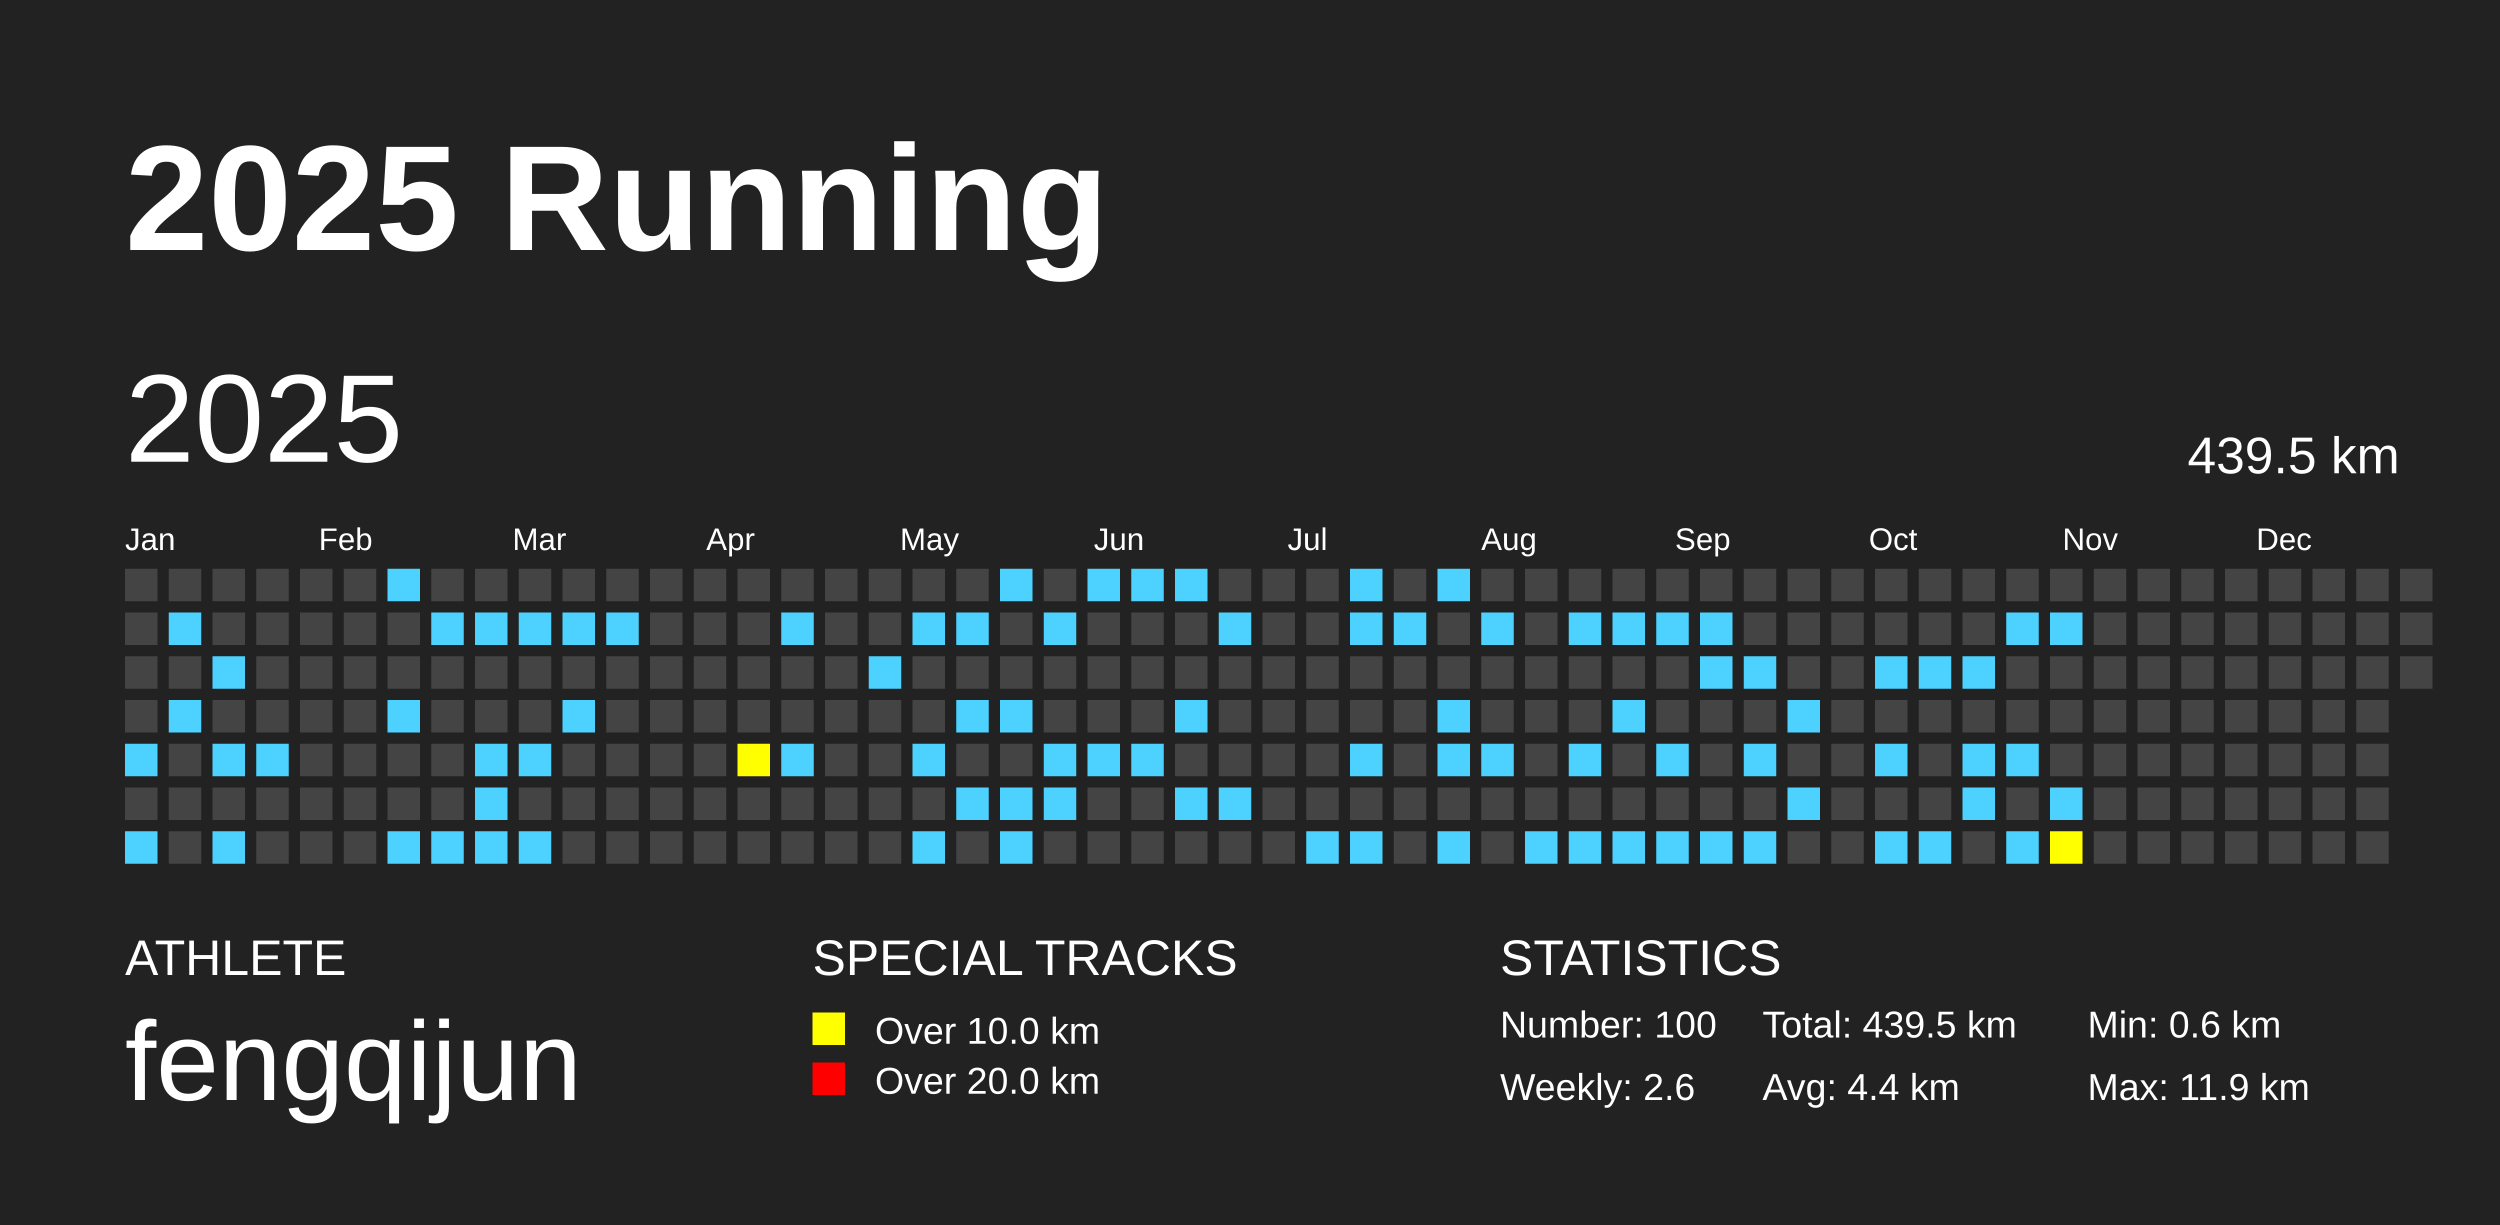
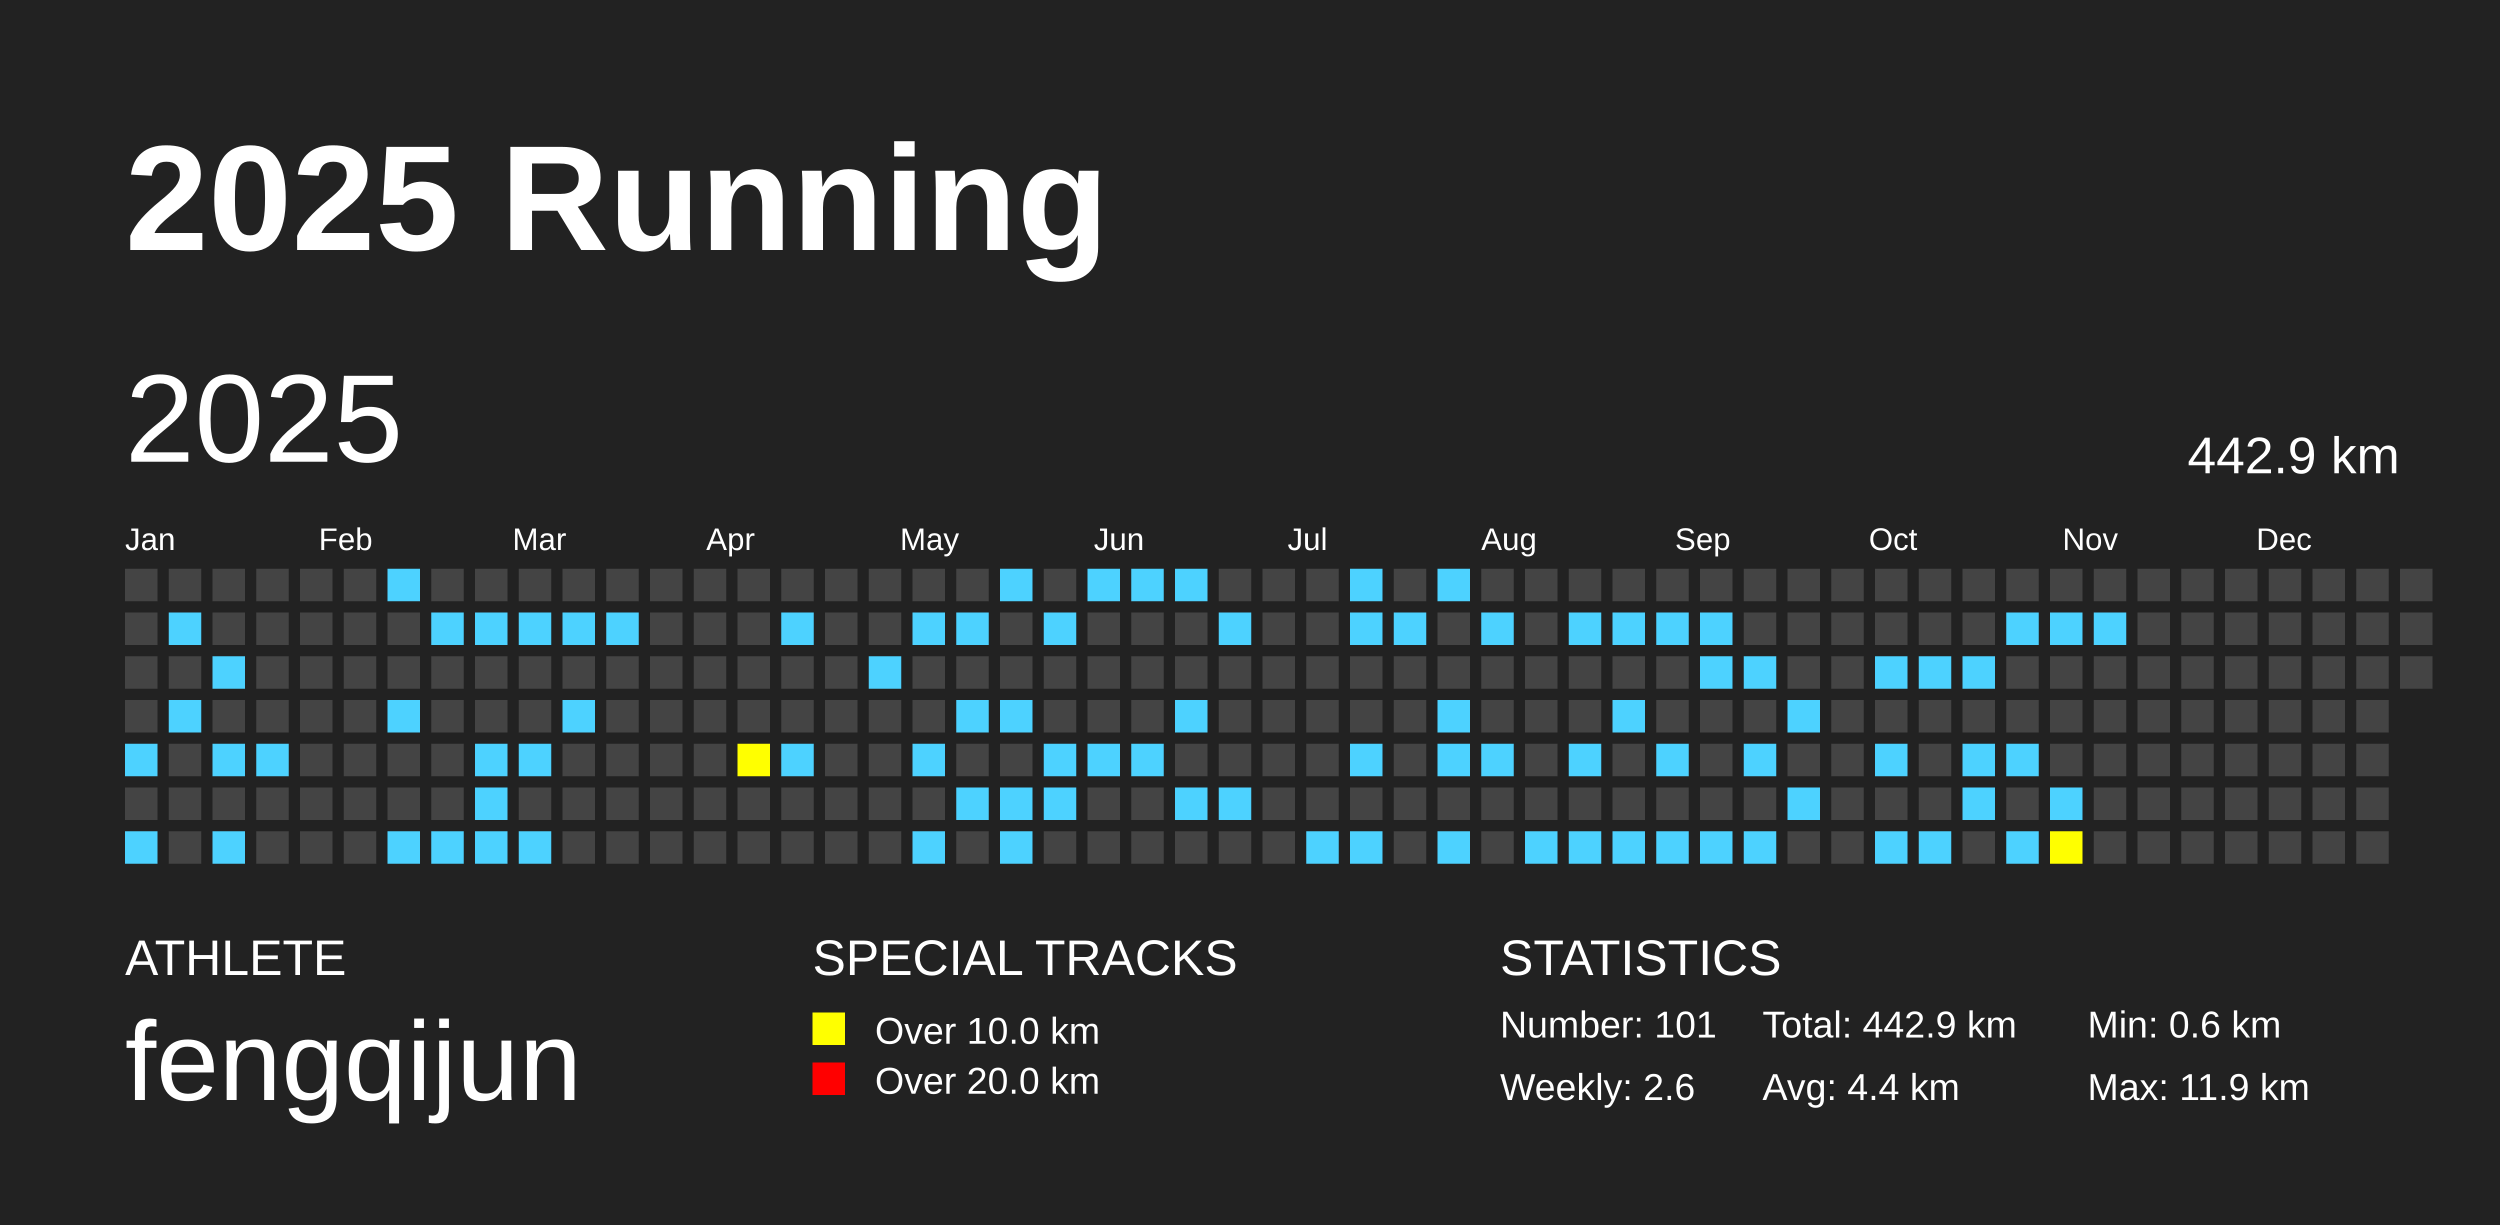
<svg xmlns="http://www.w3.org/2000/svg" baseProfile="full" height="98mm" version="1.1" viewBox="0,0,200,98" width="200mm">
  <defs />
  <rect fill="#222222" height="98" width="200" x="0" y="0" />
  <text fill="#FFFFFF" style="font-size:12px; font-family:Arial; font-weight:bold;" x="10" y="20">2025 Running</text>
  <text fill="#FFFFFF" style="font-size:4px; font-family:Arial" x="10" y="78">ATHLETE</text>
  <text fill="#FFFFFF" style="font-size:9px; font-family:Arial" x="10" y="88">fengqijun</text>
  <text fill="#FFFFFF" style="font-size:4px; font-family:Arial" x="65" y="78">SPECIAL TRACKS</text>
  <rect fill="yellow" height="2.6" width="2.6" x="65" y="81" />
  <text fill="#FFFFFF" style="font-size:3px; font-family:Arial" x="70" y="83.5">Over 10.0 km</text>
  <rect fill="red" height="2.6" width="2.6" x="65" y="85" />
  <text fill="#FFFFFF" style="font-size:3px; font-family:Arial" x="70" y="87.5">Over 20.0 km</text>
  <text fill="#FFFFFF" style="font-size:4px; font-family:Arial" x="120" y="78">STATISTICS</text>
-   <text fill="#FFFFFF" style="font-size:3px; font-family:Arial" x="120" y="83">Number: 100</text>
+   <text fill="#FFFFFF" style="font-size:3px; font-family:Arial" x="120" y="83">Number: 101</text>
  <text fill="#FFFFFF" style="font-size:3px; font-family:Arial" x="120" y="88">Weekly: 2.6</text>
-   <text fill="#FFFFFF" style="font-size:3px; font-family:Arial" x="141" y="83">Total: 439.5 km</text>
+   <text fill="#FFFFFF" style="font-size:3px; font-family:Arial" x="141" y="83">Total: 442.9 km</text>
  <text fill="#FFFFFF" style="font-size:3px; font-family:Arial" x="141" y="88">Avg: 4.4 km</text>
  <text fill="#FFFFFF" style="font-size:3px; font-family:Arial" x="167" y="83">Min: 0.6 km</text>
  <text fill="#FFFFFF" style="font-size:3px; font-family:Arial" x="167" y="88">Max: 11.9 km</text>
  <text dominant-baseline="hanging" fill="#FFFFFF" style="font-size:10.0px; font-family:Arial;" x="10" y="30">2025</text>
-   <text dominant-baseline="hanging" fill="#FFFFFF" style="font-size:4.125px; font-family:Arial;" x="175" y="35">439.5 km</text>
+   <text dominant-baseline="hanging" fill="#FFFFFF" style="font-size:4.125px; font-family:Arial;" x="175" y="35">442.9 km</text>
  <text fill="#FFFFFF" style="font-size:2.5px; font-family:Arial" x="10.0" y="44">Jan</text>
  <text fill="#FFFFFF" style="font-size:2.5px; font-family:Arial" x="25.5" y="44">Feb</text>
  <text fill="#FFFFFF" style="font-size:2.5px; font-family:Arial" x="41.0" y="44">Mar</text>
  <text fill="#FFFFFF" style="font-size:2.5px; font-family:Arial" x="56.5" y="44">Apr</text>
  <text fill="#FFFFFF" style="font-size:2.5px; font-family:Arial" x="72.0" y="44">May</text>
  <text fill="#FFFFFF" style="font-size:2.5px; font-family:Arial" x="87.5" y="44">Jun</text>
  <text fill="#FFFFFF" style="font-size:2.5px; font-family:Arial" x="103.0" y="44">Jul</text>
  <text fill="#FFFFFF" style="font-size:2.5px; font-family:Arial" x="118.5" y="44">Aug</text>
  <text fill="#FFFFFF" style="font-size:2.5px; font-family:Arial" x="134.0" y="44">Sep</text>
  <text fill="#FFFFFF" style="font-size:2.5px; font-family:Arial" x="149.5" y="44">Oct</text>
  <text fill="#FFFFFF" style="font-size:2.5px; font-family:Arial" x="165.0" y="44">Nov</text>
  <text fill="#FFFFFF" style="font-size:2.5px; font-family:Arial" x="180.5" y="44">Dec</text>
  <rect fill="#444444" height="2.6" width="2.6" x="10.0" y="45.5" />
  <rect fill="#444444" height="2.6" width="2.6" x="10.0" y="49.0" />
  <rect fill="#444444" height="2.6" width="2.6" x="10.0" y="52.5" />
  <rect fill="#444444" height="2.6" width="2.6" x="10.0" y="56.0" />
  <rect fill="#4DD2FF" height="2.6" width="2.6" x="10.0" y="59.5" />
  <rect fill="#444444" height="2.6" width="2.6" x="10.0" y="63.0" />
  <rect fill="#4DD2FF" height="2.6" width="2.6" x="10.0" y="66.5" />
  <rect fill="#444444" height="2.6" width="2.6" x="13.5" y="45.5" />
  <rect fill="#4DD2FF" height="2.6" width="2.6" x="13.5" y="49.0" />
  <rect fill="#444444" height="2.6" width="2.6" x="13.5" y="52.5" />
  <rect fill="#4DD2FF" height="2.6" width="2.6" x="13.5" y="56.0" />
  <rect fill="#444444" height="2.6" width="2.6" x="13.5" y="59.5" />
  <rect fill="#444444" height="2.6" width="2.6" x="13.5" y="63.0" />
  <rect fill="#444444" height="2.6" width="2.6" x="13.5" y="66.5" />
  <rect fill="#444444" height="2.6" width="2.6" x="17.0" y="45.5" />
  <rect fill="#444444" height="2.6" width="2.6" x="17.0" y="49.0" />
  <rect fill="#4DD2FF" height="2.6" width="2.6" x="17.0" y="52.5" />
  <rect fill="#444444" height="2.6" width="2.6" x="17.0" y="56.0" />
  <rect fill="#4DD2FF" height="2.6" width="2.6" x="17.0" y="59.5" />
  <rect fill="#444444" height="2.6" width="2.6" x="17.0" y="63.0" />
  <rect fill="#4DD2FF" height="2.6" width="2.6" x="17.0" y="66.5" />
  <rect fill="#444444" height="2.6" width="2.6" x="20.5" y="45.5" />
  <rect fill="#444444" height="2.6" width="2.6" x="20.5" y="49.0" />
  <rect fill="#444444" height="2.6" width="2.6" x="20.5" y="52.5" />
  <rect fill="#444444" height="2.6" width="2.6" x="20.5" y="56.0" />
  <rect fill="#4DD2FF" height="2.6" width="2.6" x="20.5" y="59.5" />
  <rect fill="#444444" height="2.6" width="2.6" x="20.5" y="63.0" />
  <rect fill="#444444" height="2.6" width="2.6" x="20.5" y="66.5" />
  <rect fill="#444444" height="2.6" width="2.6" x="24.0" y="45.5" />
  <rect fill="#444444" height="2.6" width="2.6" x="24.0" y="49.0" />
  <rect fill="#444444" height="2.6" width="2.6" x="24.0" y="52.5" />
  <rect fill="#444444" height="2.6" width="2.6" x="24.0" y="56.0" />
  <rect fill="#444444" height="2.6" width="2.6" x="24.0" y="59.5" />
  <rect fill="#444444" height="2.6" width="2.6" x="24.0" y="63.0" />
  <rect fill="#444444" height="2.6" width="2.6" x="24.0" y="66.5" />
  <rect fill="#444444" height="2.6" width="2.6" x="27.5" y="45.5" />
  <rect fill="#444444" height="2.6" width="2.6" x="27.5" y="49.0" />
  <rect fill="#444444" height="2.6" width="2.6" x="27.5" y="52.5" />
  <rect fill="#444444" height="2.6" width="2.6" x="27.5" y="56.0" />
  <rect fill="#444444" height="2.6" width="2.6" x="27.5" y="59.5" />
  <rect fill="#444444" height="2.6" width="2.6" x="27.5" y="63.0" />
  <rect fill="#444444" height="2.6" width="2.6" x="27.5" y="66.5" />
  <rect fill="#4DD2FF" height="2.6" width="2.6" x="31.0" y="45.5" />
  <rect fill="#444444" height="2.6" width="2.6" x="31.0" y="49.0" />
  <rect fill="#444444" height="2.6" width="2.6" x="31.0" y="52.5" />
  <rect fill="#4DD2FF" height="2.6" width="2.6" x="31.0" y="56.0" />
  <rect fill="#444444" height="2.6" width="2.6" x="31.0" y="59.5" />
  <rect fill="#444444" height="2.6" width="2.6" x="31.0" y="63.0" />
  <rect fill="#4DD2FF" height="2.6" width="2.6" x="31.0" y="66.5" />
  <rect fill="#444444" height="2.6" width="2.6" x="34.5" y="45.5" />
  <rect fill="#4DD2FF" height="2.6" width="2.6" x="34.5" y="49.0" />
  <rect fill="#444444" height="2.6" width="2.6" x="34.5" y="52.5" />
  <rect fill="#444444" height="2.6" width="2.6" x="34.5" y="56.0" />
  <rect fill="#444444" height="2.6" width="2.6" x="34.5" y="59.5" />
  <rect fill="#444444" height="2.6" width="2.6" x="34.5" y="63.0" />
  <rect fill="#4DD2FF" height="2.6" width="2.6" x="34.5" y="66.5" />
  <rect fill="#444444" height="2.6" width="2.6" x="38.0" y="45.5" />
  <rect fill="#4DD2FF" height="2.6" width="2.6" x="38.0" y="49.0" />
  <rect fill="#444444" height="2.6" width="2.6" x="38.0" y="52.5" />
  <rect fill="#444444" height="2.6" width="2.6" x="38.0" y="56.0" />
  <rect fill="#4DD2FF" height="2.6" width="2.6" x="38.0" y="59.5" />
  <rect fill="#4DD2FF" height="2.6" width="2.6" x="38.0" y="63.0" />
  <rect fill="#4DD2FF" height="2.6" width="2.6" x="38.0" y="66.5" />
  <rect fill="#444444" height="2.6" width="2.6" x="41.5" y="45.5" />
  <rect fill="#4DD2FF" height="2.6" width="2.6" x="41.5" y="49.0" />
  <rect fill="#444444" height="2.6" width="2.6" x="41.5" y="52.5" />
  <rect fill="#444444" height="2.6" width="2.6" x="41.5" y="56.0" />
  <rect fill="#4DD2FF" height="2.6" width="2.6" x="41.5" y="59.5" />
  <rect fill="#444444" height="2.6" width="2.6" x="41.5" y="63.0" />
  <rect fill="#4DD2FF" height="2.6" width="2.6" x="41.5" y="66.5" />
  <rect fill="#444444" height="2.6" width="2.6" x="45.0" y="45.5" />
  <rect fill="#4DD2FF" height="2.6" width="2.6" x="45.0" y="49.0" />
  <rect fill="#444444" height="2.6" width="2.6" x="45.0" y="52.5" />
  <rect fill="#4DD2FF" height="2.6" width="2.6" x="45.0" y="56.0" />
  <rect fill="#444444" height="2.6" width="2.6" x="45.0" y="59.5" />
  <rect fill="#444444" height="2.6" width="2.6" x="45.0" y="63.0" />
  <rect fill="#444444" height="2.6" width="2.6" x="45.0" y="66.5" />
  <rect fill="#444444" height="2.6" width="2.6" x="48.5" y="45.5" />
  <rect fill="#4DD2FF" height="2.6" width="2.6" x="48.5" y="49.0" />
  <rect fill="#444444" height="2.6" width="2.6" x="48.5" y="52.5" />
  <rect fill="#444444" height="2.6" width="2.6" x="48.5" y="56.0" />
  <rect fill="#444444" height="2.6" width="2.6" x="48.5" y="59.5" />
  <rect fill="#444444" height="2.6" width="2.6" x="48.5" y="63.0" />
  <rect fill="#444444" height="2.6" width="2.6" x="48.5" y="66.5" />
  <rect fill="#444444" height="2.6" width="2.6" x="52.0" y="45.5" />
  <rect fill="#444444" height="2.6" width="2.6" x="52.0" y="49.0" />
  <rect fill="#444444" height="2.6" width="2.6" x="52.0" y="52.5" />
  <rect fill="#444444" height="2.6" width="2.6" x="52.0" y="56.0" />
  <rect fill="#444444" height="2.6" width="2.6" x="52.0" y="59.5" />
  <rect fill="#444444" height="2.6" width="2.6" x="52.0" y="63.0" />
  <rect fill="#444444" height="2.6" width="2.6" x="52.0" y="66.5" />
  <rect fill="#444444" height="2.6" width="2.6" x="55.5" y="45.5" />
  <rect fill="#444444" height="2.6" width="2.6" x="55.5" y="49.0" />
  <rect fill="#444444" height="2.6" width="2.6" x="55.5" y="52.5" />
  <rect fill="#444444" height="2.6" width="2.6" x="55.5" y="56.0" />
  <rect fill="#444444" height="2.6" width="2.6" x="55.5" y="59.5" />
  <rect fill="#444444" height="2.6" width="2.6" x="55.5" y="63.0" />
  <rect fill="#444444" height="2.6" width="2.6" x="55.5" y="66.5" />
  <rect fill="#444444" height="2.6" width="2.6" x="59.0" y="45.5" />
  <rect fill="#444444" height="2.6" width="2.6" x="59.0" y="49.0" />
  <rect fill="#444444" height="2.6" width="2.6" x="59.0" y="52.5" />
  <rect fill="#444444" height="2.6" width="2.6" x="59.0" y="56.0" />
  <rect fill="yellow" height="2.6" width="2.6" x="59.0" y="59.5" />
  <rect fill="#444444" height="2.6" width="2.6" x="59.0" y="63.0" />
  <rect fill="#444444" height="2.6" width="2.6" x="59.0" y="66.5" />
  <rect fill="#444444" height="2.6" width="2.6" x="62.5" y="45.5" />
  <rect fill="#4DD2FF" height="2.6" width="2.6" x="62.5" y="49.0" />
  <rect fill="#444444" height="2.6" width="2.6" x="62.5" y="52.5" />
  <rect fill="#444444" height="2.6" width="2.6" x="62.5" y="56.0" />
  <rect fill="#4DD2FF" height="2.6" width="2.6" x="62.5" y="59.5" />
  <rect fill="#444444" height="2.6" width="2.6" x="62.5" y="63.0" />
  <rect fill="#444444" height="2.6" width="2.6" x="62.5" y="66.5" />
  <rect fill="#444444" height="2.6" width="2.6" x="66.0" y="45.5" />
  <rect fill="#444444" height="2.6" width="2.6" x="66.0" y="49.0" />
  <rect fill="#444444" height="2.6" width="2.6" x="66.0" y="52.5" />
  <rect fill="#444444" height="2.6" width="2.6" x="66.0" y="56.0" />
  <rect fill="#444444" height="2.6" width="2.6" x="66.0" y="59.5" />
  <rect fill="#444444" height="2.6" width="2.6" x="66.0" y="63.0" />
  <rect fill="#444444" height="2.6" width="2.6" x="66.0" y="66.5" />
  <rect fill="#444444" height="2.6" width="2.6" x="69.5" y="45.5" />
  <rect fill="#444444" height="2.6" width="2.6" x="69.5" y="49.0" />
  <rect fill="#4DD2FF" height="2.6" width="2.6" x="69.5" y="52.5" />
  <rect fill="#444444" height="2.6" width="2.6" x="69.5" y="56.0" />
  <rect fill="#444444" height="2.6" width="2.6" x="69.5" y="59.5" />
  <rect fill="#444444" height="2.6" width="2.6" x="69.5" y="63.0" />
  <rect fill="#444444" height="2.6" width="2.6" x="69.5" y="66.5" />
  <rect fill="#444444" height="2.6" width="2.6" x="73.0" y="45.5" />
  <rect fill="#4DD2FF" height="2.6" width="2.6" x="73.0" y="49.0" />
  <rect fill="#444444" height="2.6" width="2.6" x="73.0" y="52.5" />
  <rect fill="#444444" height="2.6" width="2.6" x="73.0" y="56.0" />
  <rect fill="#4DD2FF" height="2.6" width="2.6" x="73.0" y="59.5" />
  <rect fill="#444444" height="2.6" width="2.6" x="73.0" y="63.0" />
  <rect fill="#4DD2FF" height="2.6" width="2.6" x="73.0" y="66.5" />
  <rect fill="#444444" height="2.6" width="2.6" x="76.5" y="45.5" />
  <rect fill="#4DD2FF" height="2.6" width="2.6" x="76.5" y="49.0" />
  <rect fill="#444444" height="2.6" width="2.6" x="76.5" y="52.5" />
  <rect fill="#4DD2FF" height="2.6" width="2.6" x="76.5" y="56.0" />
  <rect fill="#444444" height="2.6" width="2.6" x="76.5" y="59.5" />
  <rect fill="#4DD2FF" height="2.6" width="2.6" x="76.5" y="63.0" />
  <rect fill="#444444" height="2.6" width="2.6" x="76.5" y="66.5" />
  <rect fill="#4DD2FF" height="2.6" width="2.6" x="80.0" y="45.5" />
  <rect fill="#444444" height="2.6" width="2.6" x="80.0" y="49.0" />
  <rect fill="#444444" height="2.6" width="2.6" x="80.0" y="52.5" />
  <rect fill="#4DD2FF" height="2.6" width="2.6" x="80.0" y="56.0" />
  <rect fill="#444444" height="2.6" width="2.6" x="80.0" y="59.5" />
  <rect fill="#4DD2FF" height="2.6" width="2.6" x="80.0" y="63.0" />
  <rect fill="#4DD2FF" height="2.6" width="2.6" x="80.0" y="66.5" />
  <rect fill="#444444" height="2.6" width="2.6" x="83.5" y="45.5" />
  <rect fill="#4DD2FF" height="2.6" width="2.6" x="83.5" y="49.0" />
  <rect fill="#444444" height="2.6" width="2.6" x="83.5" y="52.5" />
  <rect fill="#444444" height="2.6" width="2.6" x="83.5" y="56.0" />
  <rect fill="#4DD2FF" height="2.6" width="2.6" x="83.5" y="59.5" />
  <rect fill="#4DD2FF" height="2.6" width="2.6" x="83.5" y="63.0" />
  <rect fill="#444444" height="2.6" width="2.6" x="83.5" y="66.5" />
  <rect fill="#4DD2FF" height="2.6" width="2.6" x="87.0" y="45.5" />
  <rect fill="#444444" height="2.6" width="2.6" x="87.0" y="49.0" />
  <rect fill="#444444" height="2.6" width="2.6" x="87.0" y="52.5" />
  <rect fill="#444444" height="2.6" width="2.6" x="87.0" y="56.0" />
  <rect fill="#4DD2FF" height="2.6" width="2.6" x="87.0" y="59.5" />
  <rect fill="#444444" height="2.6" width="2.6" x="87.0" y="63.0" />
  <rect fill="#444444" height="2.6" width="2.6" x="87.0" y="66.5" />
  <rect fill="#4DD2FF" height="2.6" width="2.6" x="90.5" y="45.5" />
  <rect fill="#444444" height="2.6" width="2.6" x="90.5" y="49.0" />
  <rect fill="#444444" height="2.6" width="2.6" x="90.5" y="52.5" />
  <rect fill="#444444" height="2.6" width="2.6" x="90.5" y="56.0" />
  <rect fill="#4DD2FF" height="2.6" width="2.6" x="90.5" y="59.5" />
  <rect fill="#444444" height="2.6" width="2.6" x="90.5" y="63.0" />
  <rect fill="#444444" height="2.6" width="2.6" x="90.5" y="66.5" />
  <rect fill="#4DD2FF" height="2.6" width="2.6" x="94.0" y="45.5" />
  <rect fill="#444444" height="2.6" width="2.6" x="94.0" y="49.0" />
  <rect fill="#444444" height="2.6" width="2.6" x="94.0" y="52.5" />
  <rect fill="#4DD2FF" height="2.6" width="2.6" x="94.0" y="56.0" />
  <rect fill="#444444" height="2.6" width="2.6" x="94.0" y="59.5" />
  <rect fill="#4DD2FF" height="2.6" width="2.6" x="94.0" y="63.0" />
  <rect fill="#444444" height="2.6" width="2.6" x="94.0" y="66.5" />
  <rect fill="#444444" height="2.6" width="2.6" x="97.5" y="45.5" />
  <rect fill="#4DD2FF" height="2.6" width="2.6" x="97.5" y="49.0" />
  <rect fill="#444444" height="2.6" width="2.6" x="97.5" y="52.5" />
  <rect fill="#444444" height="2.6" width="2.6" x="97.5" y="56.0" />
  <rect fill="#444444" height="2.6" width="2.6" x="97.5" y="59.5" />
  <rect fill="#4DD2FF" height="2.6" width="2.6" x="97.5" y="63.0" />
  <rect fill="#444444" height="2.6" width="2.6" x="97.5" y="66.5" />
  <rect fill="#444444" height="2.6" width="2.6" x="101.0" y="45.5" />
  <rect fill="#444444" height="2.6" width="2.6" x="101.0" y="49.0" />
  <rect fill="#444444" height="2.6" width="2.6" x="101.0" y="52.5" />
  <rect fill="#444444" height="2.6" width="2.6" x="101.0" y="56.0" />
  <rect fill="#444444" height="2.6" width="2.6" x="101.0" y="59.5" />
  <rect fill="#444444" height="2.6" width="2.6" x="101.0" y="63.0" />
  <rect fill="#444444" height="2.6" width="2.6" x="101.0" y="66.5" />
  <rect fill="#444444" height="2.6" width="2.6" x="104.5" y="45.5" />
  <rect fill="#444444" height="2.6" width="2.6" x="104.5" y="49.0" />
  <rect fill="#444444" height="2.6" width="2.6" x="104.5" y="52.5" />
  <rect fill="#444444" height="2.6" width="2.6" x="104.5" y="56.0" />
  <rect fill="#444444" height="2.6" width="2.6" x="104.5" y="59.5" />
  <rect fill="#444444" height="2.6" width="2.6" x="104.5" y="63.0" />
  <rect fill="#4DD2FF" height="2.6" width="2.6" x="104.5" y="66.5" />
  <rect fill="#4DD2FF" height="2.6" width="2.6" x="108.0" y="45.5" />
  <rect fill="#4DD2FF" height="2.6" width="2.6" x="108.0" y="49.0" />
  <rect fill="#444444" height="2.6" width="2.6" x="108.0" y="52.5" />
  <rect fill="#444444" height="2.6" width="2.6" x="108.0" y="56.0" />
  <rect fill="#4DD2FF" height="2.6" width="2.6" x="108.0" y="59.5" />
  <rect fill="#444444" height="2.6" width="2.6" x="108.0" y="63.0" />
  <rect fill="#4DD2FF" height="2.6" width="2.6" x="108.0" y="66.5" />
  <rect fill="#444444" height="2.6" width="2.6" x="111.5" y="45.5" />
  <rect fill="#4DD2FF" height="2.6" width="2.6" x="111.5" y="49.0" />
  <rect fill="#444444" height="2.6" width="2.6" x="111.5" y="52.5" />
  <rect fill="#444444" height="2.6" width="2.6" x="111.5" y="56.0" />
  <rect fill="#444444" height="2.6" width="2.6" x="111.5" y="59.5" />
  <rect fill="#444444" height="2.6" width="2.6" x="111.5" y="63.0" />
  <rect fill="#444444" height="2.6" width="2.6" x="111.5" y="66.5" />
  <rect fill="#4DD2FF" height="2.6" width="2.6" x="115.0" y="45.5" />
  <rect fill="#444444" height="2.6" width="2.6" x="115.0" y="49.0" />
  <rect fill="#444444" height="2.6" width="2.6" x="115.0" y="52.5" />
  <rect fill="#4DD2FF" height="2.6" width="2.6" x="115.0" y="56.0" />
  <rect fill="#4DD2FF" height="2.6" width="2.6" x="115.0" y="59.5" />
  <rect fill="#444444" height="2.6" width="2.6" x="115.0" y="63.0" />
  <rect fill="#4DD2FF" height="2.6" width="2.6" x="115.0" y="66.5" />
  <rect fill="#444444" height="2.6" width="2.6" x="118.5" y="45.5" />
  <rect fill="#4DD2FF" height="2.6" width="2.6" x="118.5" y="49.0" />
  <rect fill="#444444" height="2.6" width="2.6" x="118.5" y="52.5" />
  <rect fill="#444444" height="2.6" width="2.6" x="118.5" y="56.0" />
  <rect fill="#4DD2FF" height="2.6" width="2.6" x="118.5" y="59.5" />
  <rect fill="#444444" height="2.6" width="2.6" x="118.5" y="63.0" />
  <rect fill="#444444" height="2.6" width="2.6" x="118.5" y="66.5" />
  <rect fill="#444444" height="2.6" width="2.6" x="122.0" y="45.5" />
  <rect fill="#444444" height="2.6" width="2.6" x="122.0" y="49.0" />
  <rect fill="#444444" height="2.6" width="2.6" x="122.0" y="52.5" />
  <rect fill="#444444" height="2.6" width="2.6" x="122.0" y="56.0" />
  <rect fill="#444444" height="2.6" width="2.6" x="122.0" y="59.5" />
  <rect fill="#444444" height="2.6" width="2.6" x="122.0" y="63.0" />
  <rect fill="#4DD2FF" height="2.6" width="2.6" x="122.0" y="66.5" />
  <rect fill="#444444" height="2.6" width="2.6" x="125.5" y="45.5" />
  <rect fill="#4DD2FF" height="2.6" width="2.6" x="125.5" y="49.0" />
  <rect fill="#444444" height="2.6" width="2.6" x="125.5" y="52.5" />
  <rect fill="#444444" height="2.6" width="2.6" x="125.5" y="56.0" />
  <rect fill="#4DD2FF" height="2.6" width="2.6" x="125.5" y="59.5" />
  <rect fill="#444444" height="2.6" width="2.6" x="125.5" y="63.0" />
  <rect fill="#4DD2FF" height="2.6" width="2.6" x="125.5" y="66.5" />
  <rect fill="#444444" height="2.6" width="2.6" x="129.0" y="45.5" />
  <rect fill="#4DD2FF" height="2.6" width="2.6" x="129.0" y="49.0" />
  <rect fill="#444444" height="2.6" width="2.6" x="129.0" y="52.5" />
  <rect fill="#4DD2FF" height="2.6" width="2.6" x="129.0" y="56.0" />
  <rect fill="#444444" height="2.6" width="2.6" x="129.0" y="59.5" />
  <rect fill="#444444" height="2.6" width="2.6" x="129.0" y="63.0" />
  <rect fill="#4DD2FF" height="2.6" width="2.6" x="129.0" y="66.5" />
  <rect fill="#444444" height="2.6" width="2.6" x="132.5" y="45.5" />
  <rect fill="#4DD2FF" height="2.6" width="2.6" x="132.5" y="49.0" />
  <rect fill="#444444" height="2.6" width="2.6" x="132.5" y="52.5" />
  <rect fill="#444444" height="2.6" width="2.6" x="132.5" y="56.0" />
  <rect fill="#4DD2FF" height="2.6" width="2.6" x="132.5" y="59.5" />
  <rect fill="#444444" height="2.6" width="2.6" x="132.5" y="63.0" />
  <rect fill="#4DD2FF" height="2.6" width="2.6" x="132.5" y="66.5" />
  <rect fill="#444444" height="2.6" width="2.6" x="136.0" y="45.5" />
  <rect fill="#4DD2FF" height="2.6" width="2.6" x="136.0" y="49.0" />
  <rect fill="#4DD2FF" height="2.6" width="2.6" x="136.0" y="52.5" />
  <rect fill="#444444" height="2.6" width="2.6" x="136.0" y="56.0" />
  <rect fill="#444444" height="2.6" width="2.6" x="136.0" y="59.5" />
  <rect fill="#444444" height="2.6" width="2.6" x="136.0" y="63.0" />
  <rect fill="#4DD2FF" height="2.6" width="2.6" x="136.0" y="66.5" />
  <rect fill="#444444" height="2.6" width="2.6" x="139.5" y="45.5" />
  <rect fill="#444444" height="2.6" width="2.6" x="139.5" y="49.0" />
  <rect fill="#4DD2FF" height="2.6" width="2.6" x="139.5" y="52.5" />
  <rect fill="#444444" height="2.6" width="2.6" x="139.5" y="56.0" />
  <rect fill="#4DD2FF" height="2.6" width="2.6" x="139.5" y="59.5" />
  <rect fill="#444444" height="2.6" width="2.6" x="139.5" y="63.0" />
  <rect fill="#4DD2FF" height="2.6" width="2.6" x="139.5" y="66.5" />
  <rect fill="#444444" height="2.6" width="2.6" x="143.0" y="45.5" />
  <rect fill="#444444" height="2.6" width="2.6" x="143.0" y="49.0" />
  <rect fill="#444444" height="2.6" width="2.6" x="143.0" y="52.5" />
  <rect fill="#4DD2FF" height="2.6" width="2.6" x="143.0" y="56.0" />
  <rect fill="#444444" height="2.6" width="2.6" x="143.0" y="59.5" />
  <rect fill="#4DD2FF" height="2.6" width="2.6" x="143.0" y="63.0" />
  <rect fill="#444444" height="2.6" width="2.6" x="143.0" y="66.5" />
  <rect fill="#444444" height="2.6" width="2.6" x="146.5" y="45.5" />
  <rect fill="#444444" height="2.6" width="2.6" x="146.5" y="49.0" />
  <rect fill="#444444" height="2.6" width="2.6" x="146.5" y="52.5" />
  <rect fill="#444444" height="2.6" width="2.6" x="146.5" y="56.0" />
  <rect fill="#444444" height="2.6" width="2.6" x="146.5" y="59.5" />
  <rect fill="#444444" height="2.6" width="2.6" x="146.5" y="63.0" />
  <rect fill="#444444" height="2.6" width="2.6" x="146.5" y="66.5" />
  <rect fill="#444444" height="2.6" width="2.6" x="150.0" y="45.5" />
  <rect fill="#444444" height="2.6" width="2.6" x="150.0" y="49.0" />
  <rect fill="#4DD2FF" height="2.6" width="2.6" x="150.0" y="52.5" />
  <rect fill="#444444" height="2.6" width="2.6" x="150.0" y="56.0" />
  <rect fill="#4DD2FF" height="2.6" width="2.6" x="150.0" y="59.5" />
  <rect fill="#444444" height="2.6" width="2.6" x="150.0" y="63.0" />
  <rect fill="#4DD2FF" height="2.6" width="2.6" x="150.0" y="66.5" />
  <rect fill="#444444" height="2.6" width="2.6" x="153.5" y="45.5" />
  <rect fill="#444444" height="2.6" width="2.6" x="153.5" y="49.0" />
  <rect fill="#4DD2FF" height="2.6" width="2.6" x="153.5" y="52.5" />
  <rect fill="#444444" height="2.6" width="2.6" x="153.5" y="56.0" />
  <rect fill="#444444" height="2.6" width="2.6" x="153.5" y="59.5" />
  <rect fill="#444444" height="2.6" width="2.6" x="153.5" y="63.0" />
  <rect fill="#4DD2FF" height="2.6" width="2.6" x="153.5" y="66.5" />
  <rect fill="#444444" height="2.6" width="2.6" x="157.0" y="45.5" />
  <rect fill="#444444" height="2.6" width="2.6" x="157.0" y="49.0" />
  <rect fill="#4DD2FF" height="2.6" width="2.6" x="157.0" y="52.5" />
  <rect fill="#444444" height="2.6" width="2.6" x="157.0" y="56.0" />
  <rect fill="#4DD2FF" height="2.6" width="2.6" x="157.0" y="59.5" />
  <rect fill="#4DD2FF" height="2.6" width="2.6" x="157.0" y="63.0" />
  <rect fill="#444444" height="2.6" width="2.6" x="157.0" y="66.5" />
  <rect fill="#444444" height="2.6" width="2.6" x="160.5" y="45.5" />
  <rect fill="#4DD2FF" height="2.6" width="2.6" x="160.5" y="49.0" />
  <rect fill="#444444" height="2.6" width="2.6" x="160.5" y="52.5" />
  <rect fill="#444444" height="2.6" width="2.6" x="160.5" y="56.0" />
  <rect fill="#4DD2FF" height="2.6" width="2.6" x="160.5" y="59.5" />
  <rect fill="#444444" height="2.6" width="2.6" x="160.5" y="63.0" />
  <rect fill="#4DD2FF" height="2.6" width="2.6" x="160.5" y="66.5" />
  <rect fill="#444444" height="2.6" width="2.6" x="164.0" y="45.5" />
  <rect fill="#4DD2FF" height="2.6" width="2.6" x="164.0" y="49.0" />
  <rect fill="#444444" height="2.6" width="2.6" x="164.0" y="52.5" />
  <rect fill="#444444" height="2.6" width="2.6" x="164.0" y="56.0" />
  <rect fill="#444444" height="2.6" width="2.6" x="164.0" y="59.5" />
  <rect fill="#4DD2FF" height="2.6" width="2.6" x="164.0" y="63.0" />
  <rect fill="yellow" height="2.6" width="2.6" x="164.0" y="66.5" />
  <rect fill="#444444" height="2.6" width="2.6" x="167.5" y="45.5" />
-   <rect fill="#444444" height="2.6" width="2.6" x="167.5" y="49.0" />
+   <rect fill="#4DD2FF" height="2.6" width="2.6" x="167.5" y="49.0" />
  <rect fill="#444444" height="2.6" width="2.6" x="167.5" y="52.5" />
  <rect fill="#444444" height="2.6" width="2.6" x="167.5" y="56.0" />
  <rect fill="#444444" height="2.6" width="2.6" x="167.5" y="59.5" />
  <rect fill="#444444" height="2.6" width="2.6" x="167.5" y="63.0" />
  <rect fill="#444444" height="2.6" width="2.6" x="167.5" y="66.5" />
  <rect fill="#444444" height="2.6" width="2.6" x="171.0" y="45.5" />
  <rect fill="#444444" height="2.6" width="2.6" x="171.0" y="49.0" />
  <rect fill="#444444" height="2.6" width="2.6" x="171.0" y="52.5" />
  <rect fill="#444444" height="2.6" width="2.6" x="171.0" y="56.0" />
  <rect fill="#444444" height="2.6" width="2.6" x="171.0" y="59.5" />
  <rect fill="#444444" height="2.6" width="2.6" x="171.0" y="63.0" />
  <rect fill="#444444" height="2.6" width="2.6" x="171.0" y="66.5" />
  <rect fill="#444444" height="2.6" width="2.6" x="174.5" y="45.5" />
  <rect fill="#444444" height="2.6" width="2.6" x="174.5" y="49.0" />
  <rect fill="#444444" height="2.6" width="2.6" x="174.5" y="52.5" />
  <rect fill="#444444" height="2.6" width="2.6" x="174.5" y="56.0" />
  <rect fill="#444444" height="2.6" width="2.6" x="174.5" y="59.5" />
  <rect fill="#444444" height="2.6" width="2.6" x="174.5" y="63.0" />
  <rect fill="#444444" height="2.6" width="2.6" x="174.5" y="66.5" />
  <rect fill="#444444" height="2.6" width="2.6" x="178.0" y="45.5" />
  <rect fill="#444444" height="2.6" width="2.6" x="178.0" y="49.0" />
  <rect fill="#444444" height="2.6" width="2.6" x="178.0" y="52.5" />
  <rect fill="#444444" height="2.6" width="2.6" x="178.0" y="56.0" />
  <rect fill="#444444" height="2.6" width="2.6" x="178.0" y="59.5" />
  <rect fill="#444444" height="2.6" width="2.6" x="178.0" y="63.0" />
  <rect fill="#444444" height="2.6" width="2.6" x="178.0" y="66.5" />
  <rect fill="#444444" height="2.6" width="2.6" x="181.5" y="45.5" />
  <rect fill="#444444" height="2.6" width="2.6" x="181.5" y="49.0" />
  <rect fill="#444444" height="2.6" width="2.6" x="181.5" y="52.5" />
  <rect fill="#444444" height="2.6" width="2.6" x="181.5" y="56.0" />
  <rect fill="#444444" height="2.6" width="2.6" x="181.5" y="59.5" />
  <rect fill="#444444" height="2.6" width="2.6" x="181.5" y="63.0" />
  <rect fill="#444444" height="2.6" width="2.6" x="181.5" y="66.5" />
  <rect fill="#444444" height="2.6" width="2.6" x="185.0" y="45.5" />
  <rect fill="#444444" height="2.6" width="2.6" x="185.0" y="49.0" />
  <rect fill="#444444" height="2.6" width="2.6" x="185.0" y="52.5" />
  <rect fill="#444444" height="2.6" width="2.6" x="185.0" y="56.0" />
  <rect fill="#444444" height="2.6" width="2.6" x="185.0" y="59.5" />
  <rect fill="#444444" height="2.6" width="2.6" x="185.0" y="63.0" />
  <rect fill="#444444" height="2.6" width="2.6" x="185.0" y="66.5" />
  <rect fill="#444444" height="2.6" width="2.6" x="188.5" y="45.5" />
  <rect fill="#444444" height="2.6" width="2.6" x="188.5" y="49.0" />
  <rect fill="#444444" height="2.6" width="2.6" x="188.5" y="52.5" />
  <rect fill="#444444" height="2.6" width="2.6" x="188.5" y="56.0" />
  <rect fill="#444444" height="2.6" width="2.6" x="188.5" y="59.5" />
  <rect fill="#444444" height="2.6" width="2.6" x="188.5" y="63.0" />
  <rect fill="#444444" height="2.6" width="2.6" x="188.5" y="66.5" />
  <rect fill="#444444" height="2.6" width="2.6" x="192.0" y="45.5" />
  <rect fill="#444444" height="2.6" width="2.6" x="192.0" y="49.0" />
  <rect fill="#444444" height="2.6" width="2.6" x="192.0" y="52.5" />
</svg>
